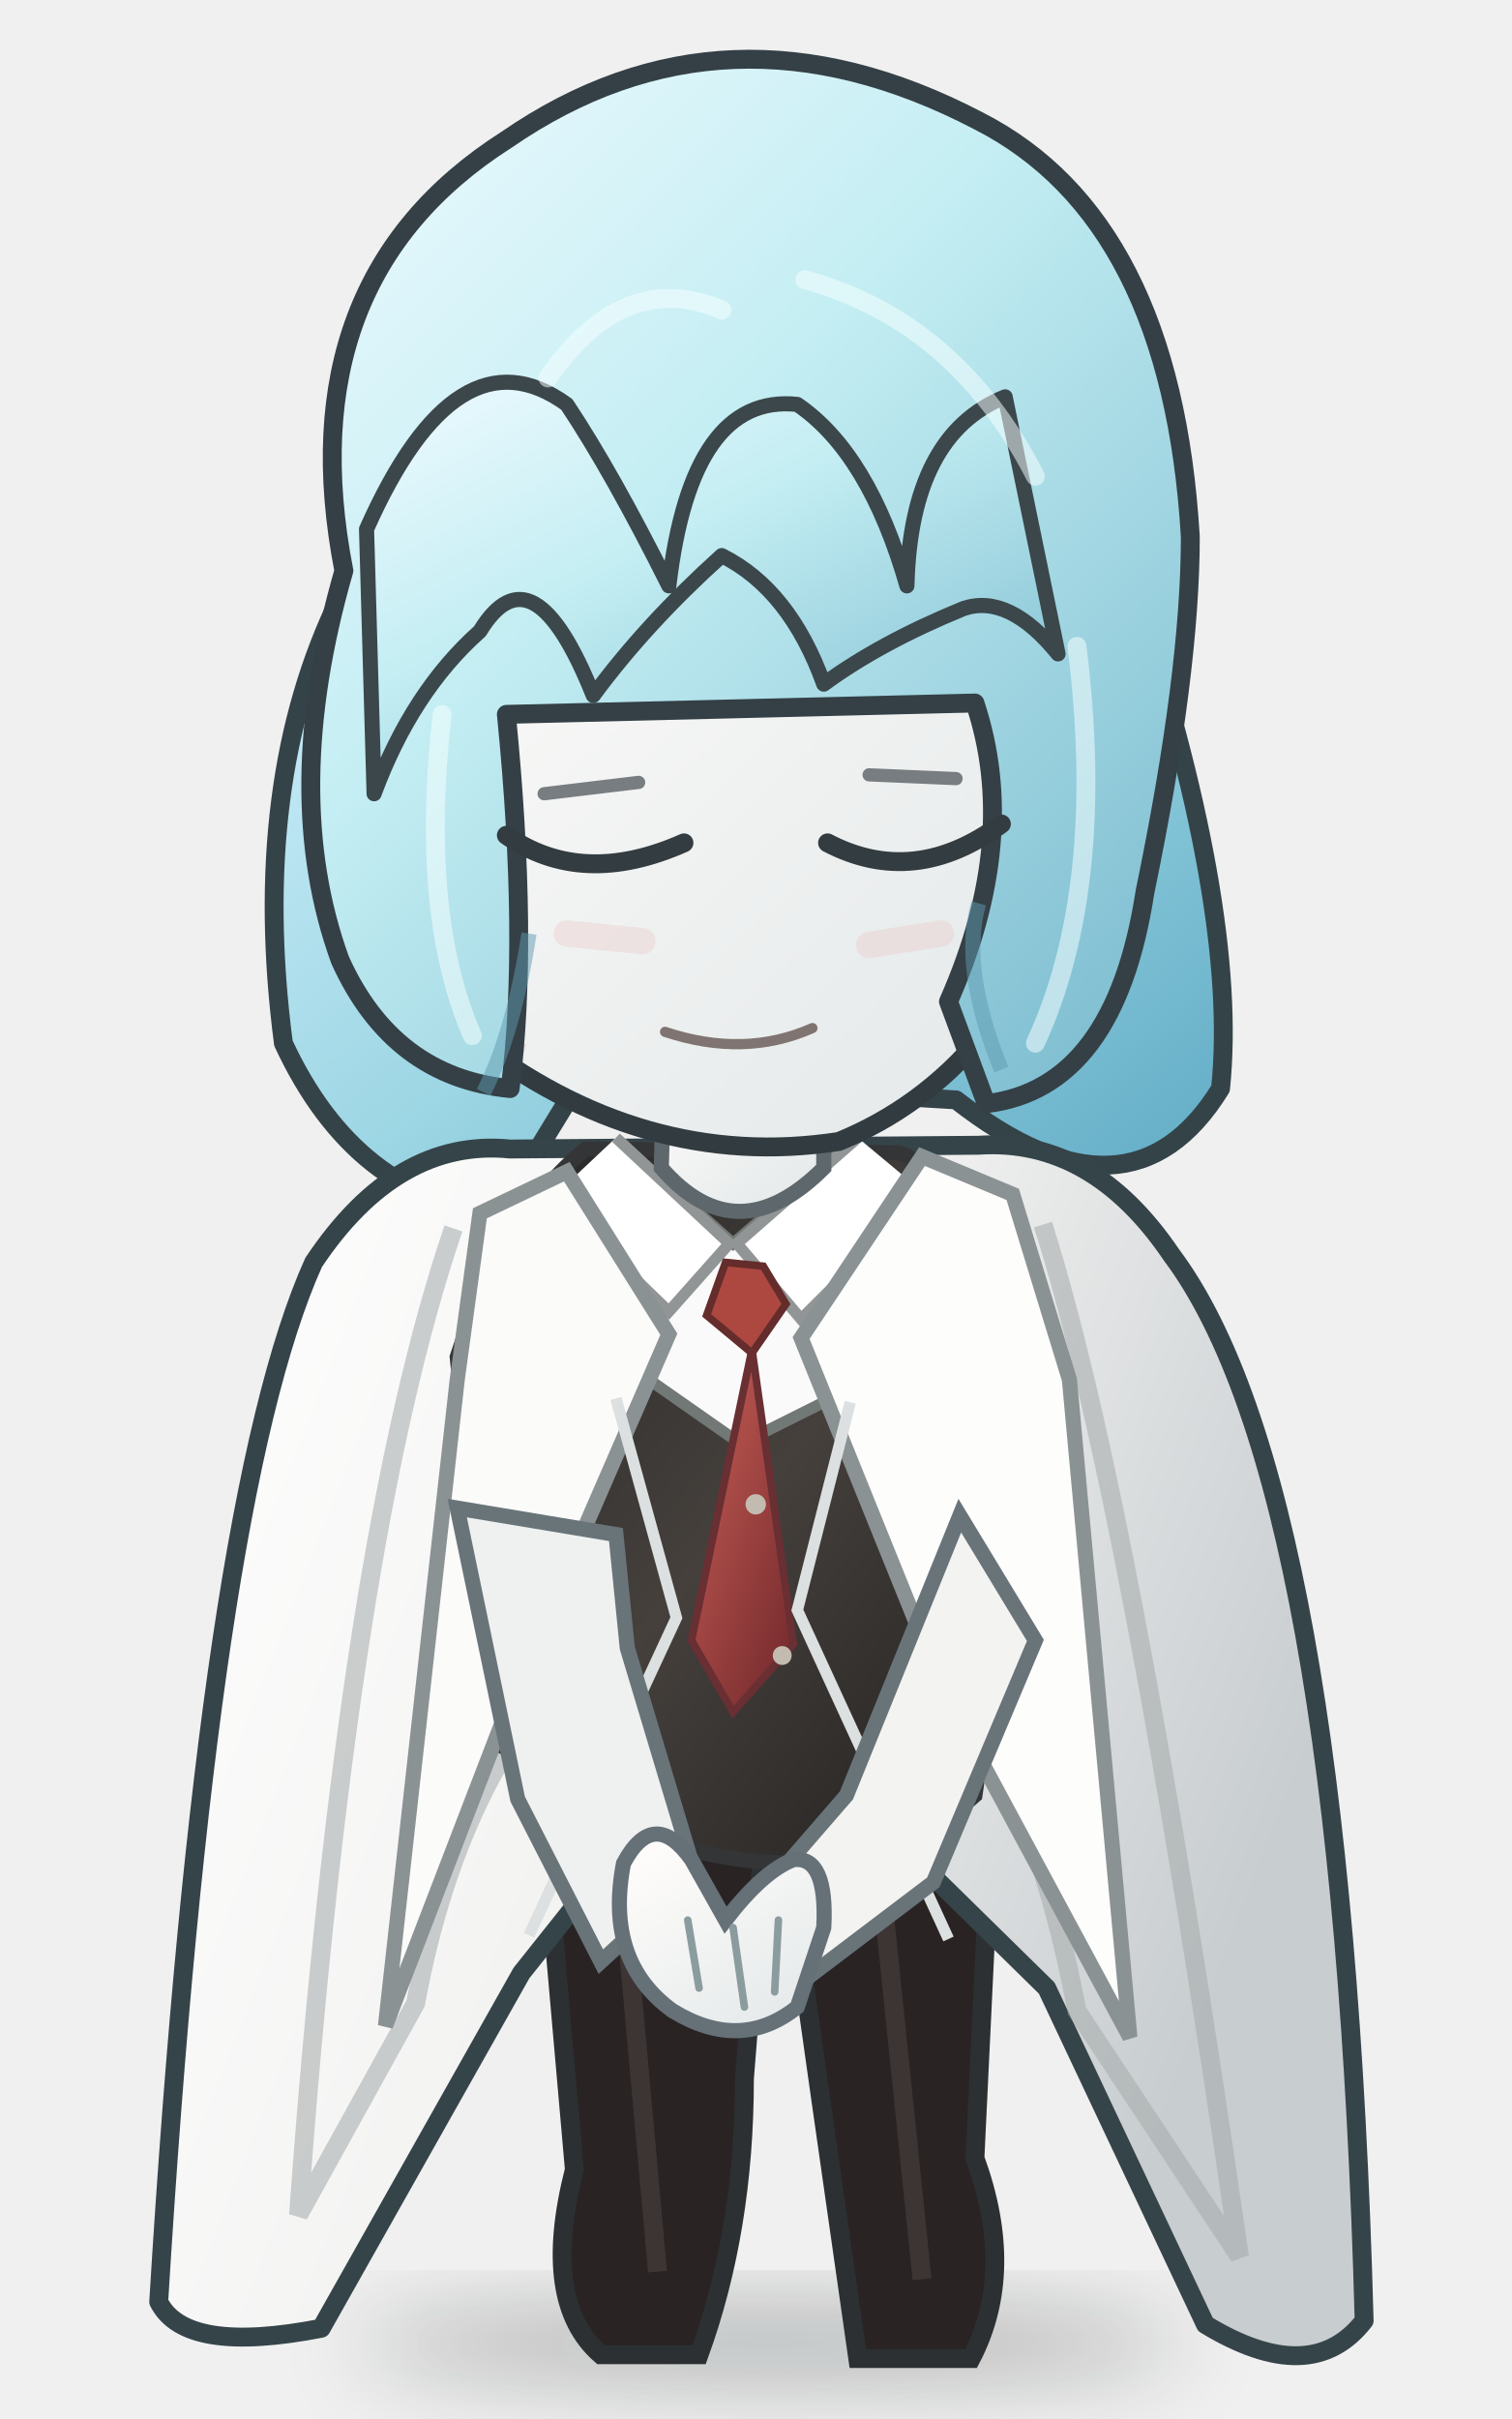
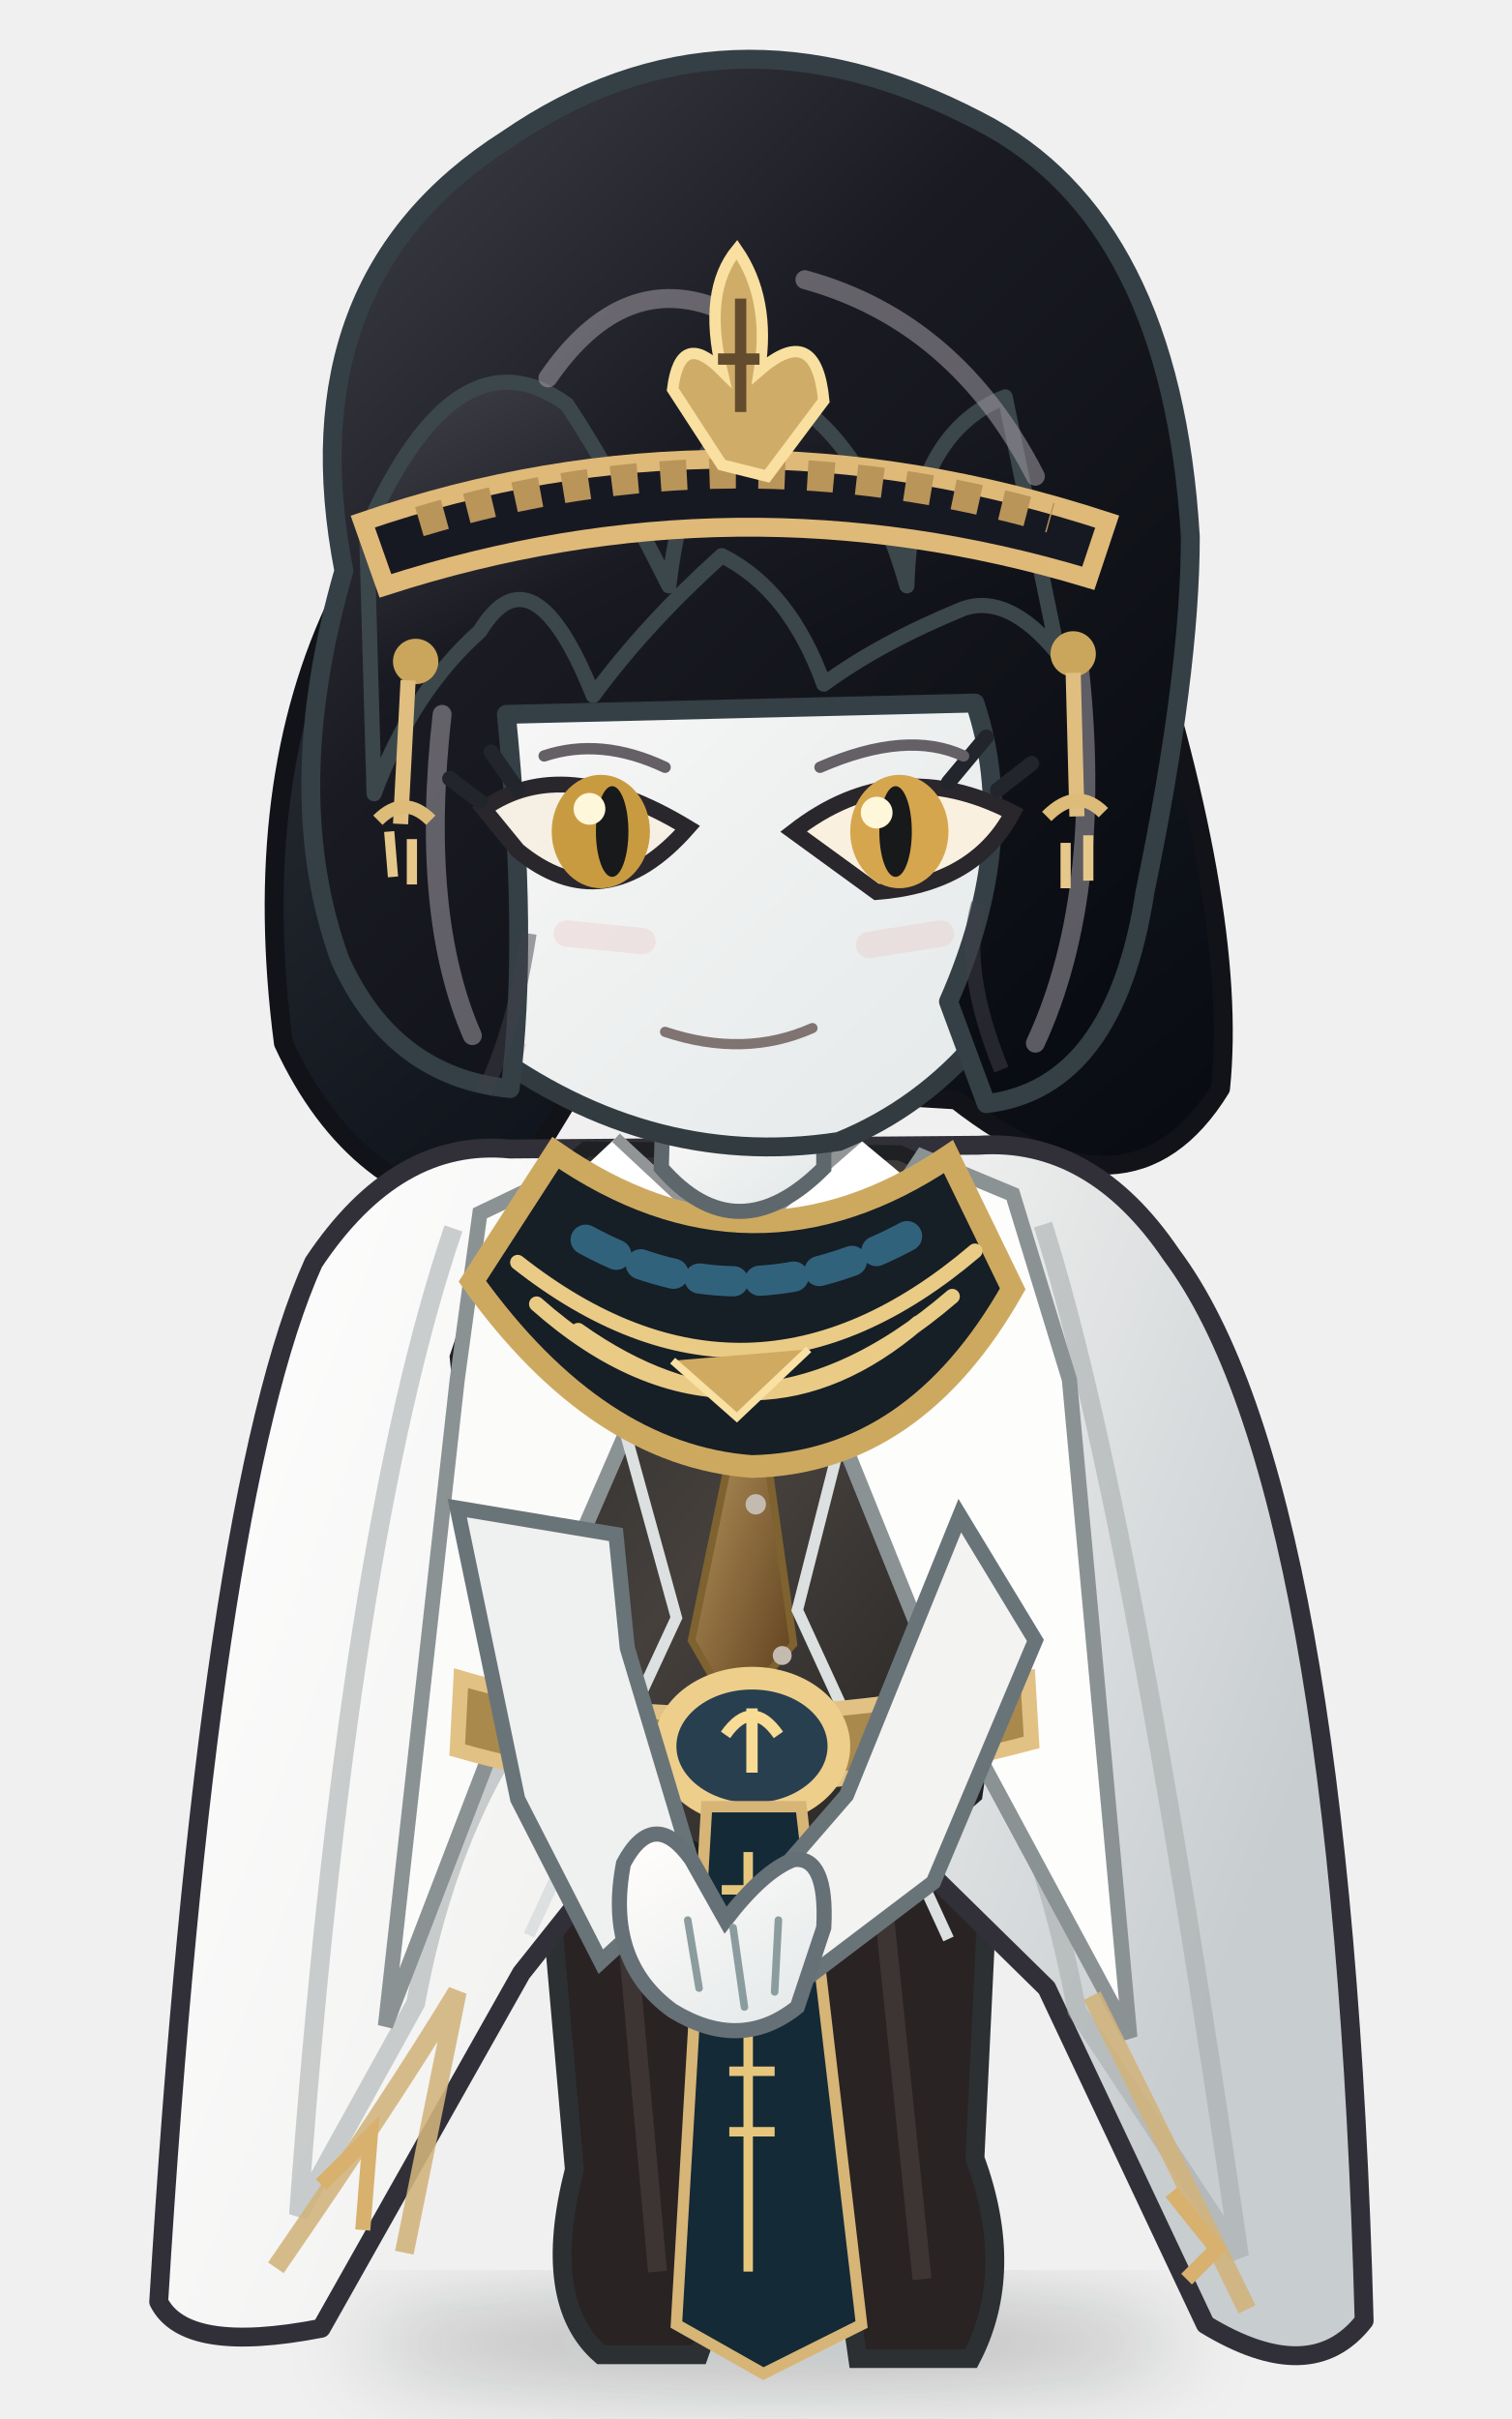
<svg xmlns="http://www.w3.org/2000/svg" viewBox="0 0 400 640" role="img" aria-labelledby="guideTitle">
  <defs>
    <linearGradient id="hair" x1="0" x2=".85" y1="0" y2="1">
-       <stop stop-color="#effaff" />
-       <stop offset=".43" stop-color="#c4eef3" />
-       <stop offset="1" stop-color="#7fbed1" />
+       <stop stop-color="#41414a" />
+       <stop offset=".43" stop-color="#1a1b22" />
+       <stop offset="1" stop-color="#080b11" />
    </linearGradient>
    <linearGradient id="sideHair" x1="0" x2="1" y1="0" y2=".8">
-       <stop stop-color="#ceeefa" />
-       <stop offset=".5" stop-color="#9dd6e4" />
-       <stop offset="1" stop-color="#68b1c9" />
+       <stop stop-color="#292c33" />
+       <stop offset=".5" stop-color="#131820" />
+       <stop offset="1" stop-color="#090c12" />
    </linearGradient>
    <linearGradient id="coat" x1="0" x2="1" y1="0" y2=".4">
      <stop stop-color="#ffffff" />
      <stop offset=".53" stop-color="#f2f2f1" />
      <stop offset="1" stop-color="#c8cdd0" />
    </linearGradient>
    <linearGradient id="suit" x1="0" y1="0" x2="1" y2="1">
      <stop stop-color="#252526" />
      <stop offset=".5" stop-color="#45403c" />
      <stop offset="1" stop-color="#1e1d1d" />
    </linearGradient>
    <linearGradient id="skin" x1=".2" x2=".9" y1="0" y2="1">
      <stop stop-color="#fffdfb" />
      <stop offset="1" stop-color="#e3e8e9" />
    </linearGradient>
    <linearGradient id="tie" x1="0" y1="0" x2=".8" y2="1">
-       <stop stop-color="#cc6158" />
-       <stop offset="1" stop-color="#772b2e" />
+       <stop stop-color="#c3a265" />
+       <stop offset="1" stop-color="#644522" />
    </linearGradient>
    <filter id="shadow" x="-35%" y="-30%" width="170%" height="170%">
      <feGaussianBlur stdDeviation="11" />
    </filter>
  </defs>
  <ellipse cx="204" cy="620" rx="110" ry="12" fill="#101414" opacity=".24" filter="url(#shadow)" />
-   <path d="M90 158 Q66 207 75 276 Q94 317 132 321 L154 285 L253 291 Q299 327 323 288 Q328 240 299 153 Z" fill="url(#sideHair)" stroke="#344348" stroke-width="5" stroke-linejoin="round" />
+   <path d="M90 158 Q66 207 75 276 Q94 317 132 321 L154 285 L253 291 Q299 327 323 288 Q328 240 299 153 Z" fill="url(#sideHair)" stroke="#111318" stroke-width="5" stroke-linejoin="round" />
  <path d="M139 426 L152 574 Q143 609 159 623 L185 623 Q197 590 197 550 L204 462 L217 554 L227 624 L257 624 Q269 601 258 571 L265 425 Z" fill="#292323" stroke="#2c3032" stroke-width="5" />
  <path d="M160 446 L174 601 M228 448 L244 603" stroke="#594e4b" stroke-width="5" fill="none" opacity=".42" />
-   <path d="M135 304 Q105 301 83 334 Q55 396 42 609 Q49 623 85 616 L138 522 L181 468 L200 350 L222 472 L277 526 L319 615 Q347 632 361 614 Q355 392 310 332 Q289 301 259 303 Z" fill="url(#coat)" stroke="#354449" stroke-width="5" stroke-linejoin="round" />
+   <path d="M135 304 Q105 301 83 334 Q55 396 42 609 Q49 623 85 616 L138 522 L181 468 L200 350 L222 472 L277 526 L319 615 Q347 632 361 614 Q355 392 310 332 Q289 301 259 303 Z" fill="url(#coat)" stroke="#313039" stroke-width="5" stroke-linejoin="round" />
  <path d="M120 325 Q92 407 79 586 L110 530 Q122 465 160 432 M276 324 Q299 396 328 597 L285 532 Q272 464 244 438" fill="none" stroke="#a4a9aa" stroke-width="5" opacity=".55" />
-   <path d="M155 304 L238 305 Q261 314 275 357 L258 475 Q230 500 185 490 L131 461 L121 359 Q133 322 155 304 Z" fill="url(#suit)" stroke="#343537" stroke-width="4" />
+   <path d="M155 304 L238 305 Q261 314 275 357 L258 475 Q230 500 185 490 L131 461 L121 359 Q133 322 155 304 Z" fill="url(#suit)" stroke="#1e2023" stroke-width="4" />
  <path d="M166 304 L194 329 L223 304 L224 368 L196 382 L166 361 Z" fill="#fafafa" stroke="#727875" stroke-width="3" />
  <path d="M163 301 L193 329 L177 347 L146 317 M227 301 L195 329 L212 349 L245 316" fill="#ffffff" stroke="#919596" stroke-width="3" />
-   <path d="M192 334 L202 335 L208 345 L199 358 L187 348 Z" fill="#ad4841" stroke="#642c2a" stroke-width="2" />
-   <path d="M199 357 L210 435 L194 453 L183 434 Z" fill="url(#tie)" stroke="#692f32" stroke-width="2" />
+   <path d="M192 334 L202 335 L208 345 L199 358 L187 348 Z" fill="#c9a75f" stroke="#785628" stroke-width="2" />
+   <path d="M199 357 L210 435 L194 453 L183 434 Z" fill="url(#tie)" stroke="#7e622f" stroke-width="2" />
  <path d="M150 310 L177 353 L137 445 L102 536 L121 365 L127 321 Z" fill="#fbfbfa" stroke="#8b9294" stroke-width="4" />
  <path d="M244 306 L212 354 L250 448 L299 539 L283 365 L268 316 Z" fill="#fdfdfc" stroke="#8b9294" stroke-width="4" />
  <path d="M163 370 L179 428 L140 512 M225 371 L211 426 L251 513" stroke="#dce0e0" stroke-width="3" fill="none" />
+   <path d="M147 305 Q199 341 251 306 L268 341 Q242 387 199 388 Q158 385 125 339 Z" fill="#161e26" stroke="#cda960" stroke-width="6" />
+   <path d="M137 334 Q198 382 258 331 M142 345 Q195 392 252 343 M153 352 Q201 386 243 350" fill="none" stroke="#e9cb86" stroke-width="4" stroke-linecap="round" />
+   <path d="M155 328 Q197 351 242 326" fill="none" stroke="#31627b" stroke-width="8" stroke-linecap="round" stroke-dasharray="9 7" />
+   <path d="M178 360 L195 375 L214 357" fill="#d0aa60" stroke="#f9e1a4" stroke-width="2" />
+   <path d="M122 444 Q186 463 272 444 L273 461 Q190 483 121 463 Z" fill="#a9894c" stroke="#e2c184" stroke-width="4" />
+   <ellipse cx="199" cy="462" rx="23" ry="18" fill="#283f50" stroke="#edcf8b" stroke-width="6" />
+   <path d="M199 452 v17 M192 459 Q199 449 206 459" stroke="#f8db95" stroke-width="3" fill="none" />
+   <path d="M187 478 L212 478 L228 615 L202 628 L179 615 Z" fill="#142a36" stroke="#d7b577" stroke-width="3" />
+   <path d="M198 490 v111 M191 500 l14 0 m-12 16 12 0 m-12 16 12 0 m-12 16 12 0 m-12 16 12 0" fill="none" stroke="#e6c67d" stroke-width="2.5" />
+   <path d="M73 600 Q104 555 121 527 L107 596 M289 528 Q311 572 330 611" fill="none" stroke="#d2b37c" stroke-width="5" opacity=".88" />
+   <path d="M85 578 l13 -13 l-2 25 M310 580 l12 15 l-8 8" fill="none" stroke="#d7b16d" stroke-width="4" />
  <path d="M121 399 L137 476 L159 519 L184 496 L166 436 L163 406 Z" fill="#eff1f0" stroke="#697479" stroke-width="4" />
  <path d="M254 401 L224 475 L198 505 L214 523 L247 498 L274 434 Z" fill="#f3f3f1" stroke="#697479" stroke-width="4" />
  <path d="M165 493 Q173 478 183 492 L192 508 Q202 495 210 492 Q219 491 218 510 L211 531 Q196 543 178 532 Q160 519 165 493 Z" fill="url(#skin)" stroke="#667077" stroke-width="4" />
  <path d="M182 508 L185 526 M194 510 L197 531 M206 508 L205 527" stroke="#8b9c9f" stroke-width="2" fill="none" stroke-linecap="round" />
  <path d="M176 273 L175 309 Q195 332 218 309 L218 275 Z" fill="url(#skin)" stroke="#5e676c" stroke-width="4" />
  <path d="M112 125 Q112 66 195 61 Q291 68 292 150 L284 228 Q266 284 222 302 Q170 310 124 274 Q110 244 112 125 Z" fill="url(#skin)" stroke="#313b40" stroke-width="5" />
-   <path d="M119 229 Q113 271 138 280 M271 227 Q282 270 257 282" stroke="#e5c9c7" stroke-width="8" opacity=".46" />
+   <path d="M119 229 Q113 271 138 280 M271 227 Q282 270 257 282" stroke="#e7b9b1" stroke-width="8" opacity=".46" />
  <path d="M91 151 Q76 74 134 37 Q192 -3 259 32 Q310 58 315 142 Q315 178 303 236 Q295 288 261 292 L251 265 Q270 222 258 186 L134 189 Q140 249 135 288 Q104 285 90 254 Q74 210 91 151 Z" fill="url(#hair)" stroke="#344046" stroke-width="5" stroke-linejoin="round" />
  <path d="M97 140 Q121 86 150 107 Q162 125 177 155 Q183 104 211 107 Q230 120 240 155 Q241 115 266 105 L280 173 Q267 157 255 161 Q233 170 218 181 Q209 156 191 147 Q171 165 157 184 Q141 144 127 167 Q109 183 99 210 Z" fill="url(#hair)" stroke="#3b474b" stroke-width="4" stroke-linejoin="round" />
-   <path d="M145 100 Q165 71 191 82 M213 74 Q253 85 274 126 M117 189 Q111 242 125 274 M285 171 Q293 235 274 276" fill="none" stroke="#f5ffff" stroke-width="5" opacity=".53" stroke-linecap="round" />
-   <path d="M134 221 Q154 235 181 223 M219 223 Q242 235 265 218" fill="none" stroke="#333c40" stroke-width="5" stroke-linecap="round" />
-   <path d="M144 210 L169 207 M230 205 L253 206" fill="none" stroke="#777d80" stroke-width="3.5" stroke-linecap="round" />
+   <path d="M145 100 Q165 71 191 82 M213 74 Q253 85 274 126 M117 189 Q111 242 125 274 M285 171 Q293 235 274 276" fill="none" stroke="#a6a1a8" stroke-width="5" opacity=".53" stroke-linecap="round" />
+   <path d="M128 214 Q149 199 182 219 Q160 244 137 225 Z" fill="#f6efe3" stroke="#29262c" stroke-width="4.2" />
+   <path d="M210 220 Q237 199 268 215 Q258 234 232 236 Z" fill="#faf0df" stroke="#29262c" stroke-width="4.2" />
+   <ellipse cx="159" cy="220" rx="13" ry="15" fill="#c99b41" />
+   <ellipse cx="238" cy="220" rx="13" ry="15" fill="#d5a64e" />
+   <ellipse cx="162" cy="220" rx="4.3" ry="12" fill="#17191a" />
+   <ellipse cx="237" cy="220" rx="4.3" ry="12" fill="#17191a" />
+   <circle cx="156" cy="214" r="4.2" fill="#fff7da" />
+   <circle cx="232" cy="215" r="4.2" fill="#fff7da" />
+   <path d="M127 212 L119 206 M137 209 L130 199 M264 209 L273 202 M251 207 L261 195" stroke="#22252b" stroke-width="4" stroke-linecap="round" fill="none" />
+   <path d="M144 200 Q159 195 176 203 M217 203 Q240 193 255 200" fill="none" stroke="#656065" stroke-width="3" stroke-linecap="round" />
  <path d="M176 273 Q197 280 215 272" fill="none" stroke="#7f7471" stroke-width="2.7" stroke-linecap="round" />
  <path d="M150 247 L170 249 M230 250 L249 247" fill="none" stroke="#e8b5b2" stroke-width="7" stroke-linecap="round" opacity=".25" />
-   <path d="M128 289 Q136 273 140 247 M265 283 Q254 256 259 239" fill="none" stroke="#5e9ab0" stroke-width="4" opacity=".5" />
+   <path d="M96 138 Q192 105 293 138 L288 153 Q195 125 102 155 Z" fill="#171922" stroke="#dfb978" stroke-width="5" />
+   <path d="M111 138 Q194 113 278 137" fill="none" stroke="#ba9559" stroke-width="8" stroke-dasharray="7 6" />
+   <path d="M191 98 Q186 77 195 66 Q204 79 201 98 Q216 85 218 106 L203 126 L191 123 L178 103 Q180 87 191 98 Z" fill="#cfad69" stroke="#fae0a0" stroke-width="3" />
+   <path d="M196 79 l0 30 M190 95 l11 0" stroke="#634c2d" stroke-width="3" fill="none" />
+   <circle cx="110" cy="175" r="6" fill="#caa55c" />
+   <circle cx="284" cy="173" r="6" fill="#caa55c" />
+   <path d="M108 180 L106 218 M284 178 L285 216" stroke="#dfbe80" stroke-width="4" fill="none" />
+   <path d="M100 217 Q107 210 114 217 M277 216 Q285 208 292 215" stroke="#ddbb78" stroke-width="3.5" fill="none" />
+   <path d="M103 220 l1 12 m5 -10 0 12 m173 -11 0 12 m6 -14 0 12" stroke="#e7c88b" stroke-width="2.7" />
+   <path d="M128 289 Q136 273 140 247 M265 283 Q254 256 259 239" fill="none" stroke="#424049" stroke-width="4" opacity=".5" />
  <circle cx="200" cy="398" r="2.7" fill="#c4bbb0" />
  <circle cx="207" cy="438" r="2.5" fill="#c4bbb0" />
</svg>
